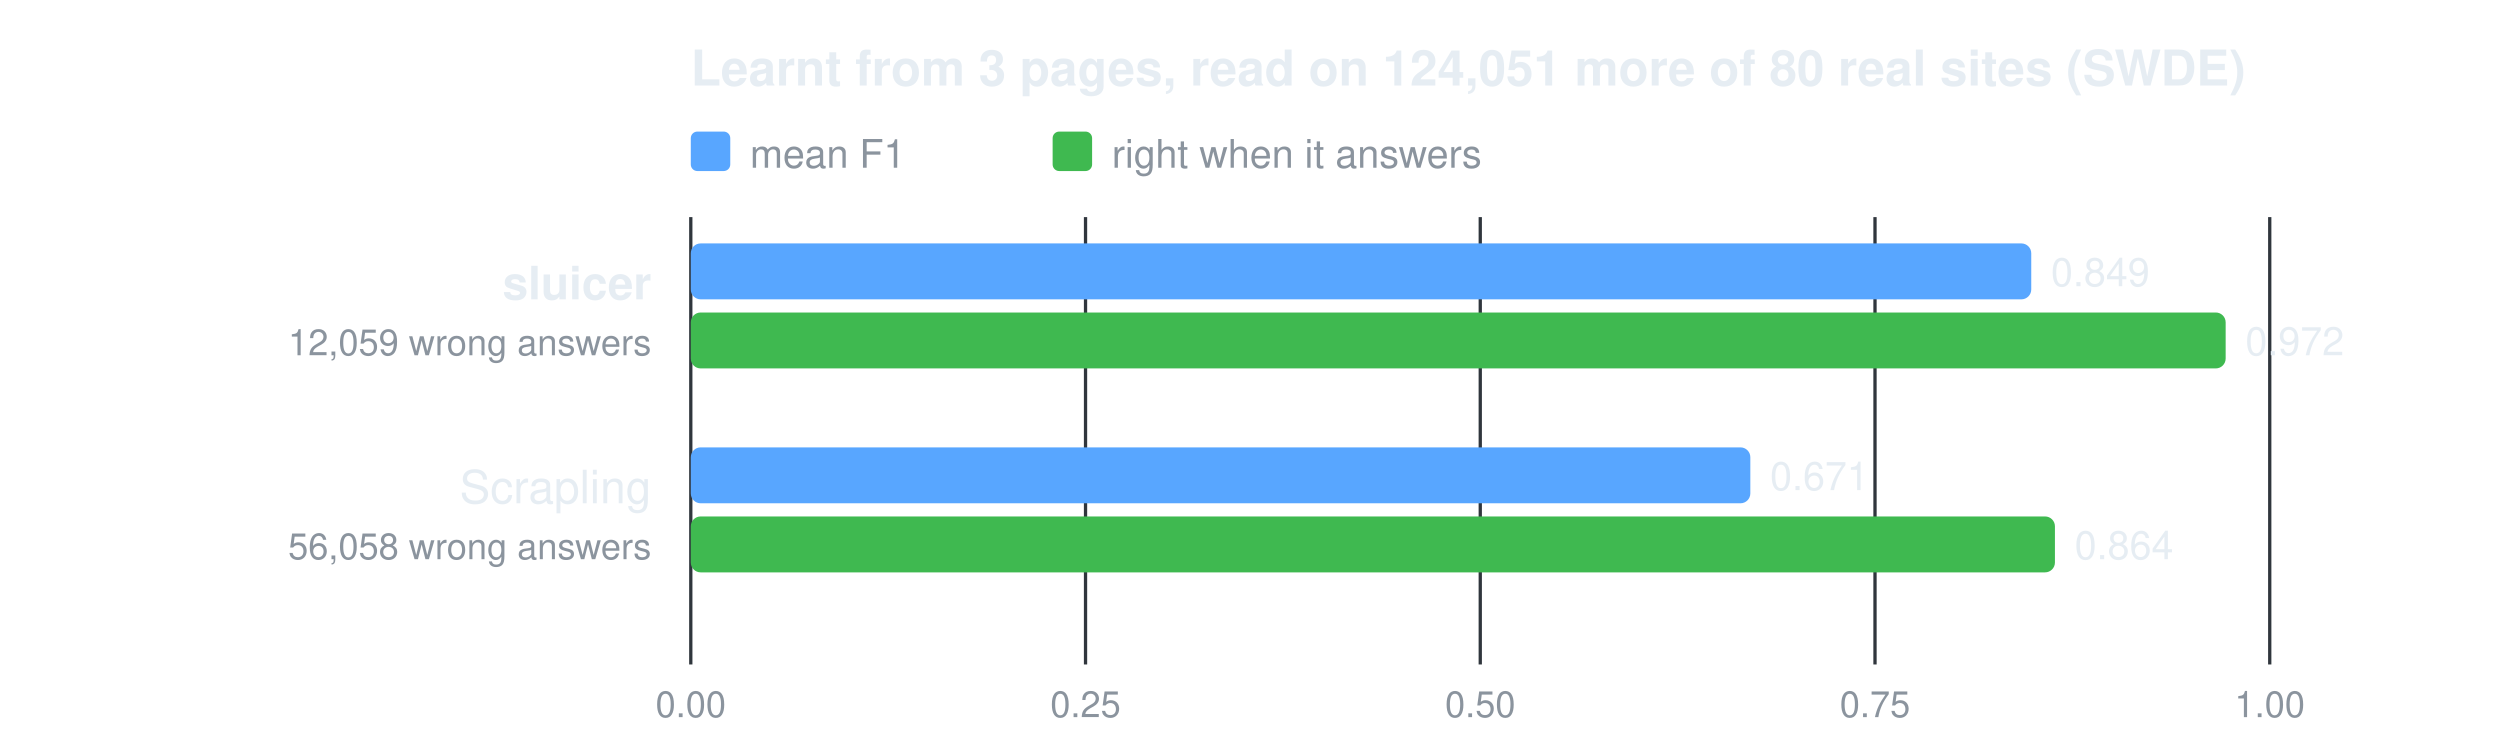
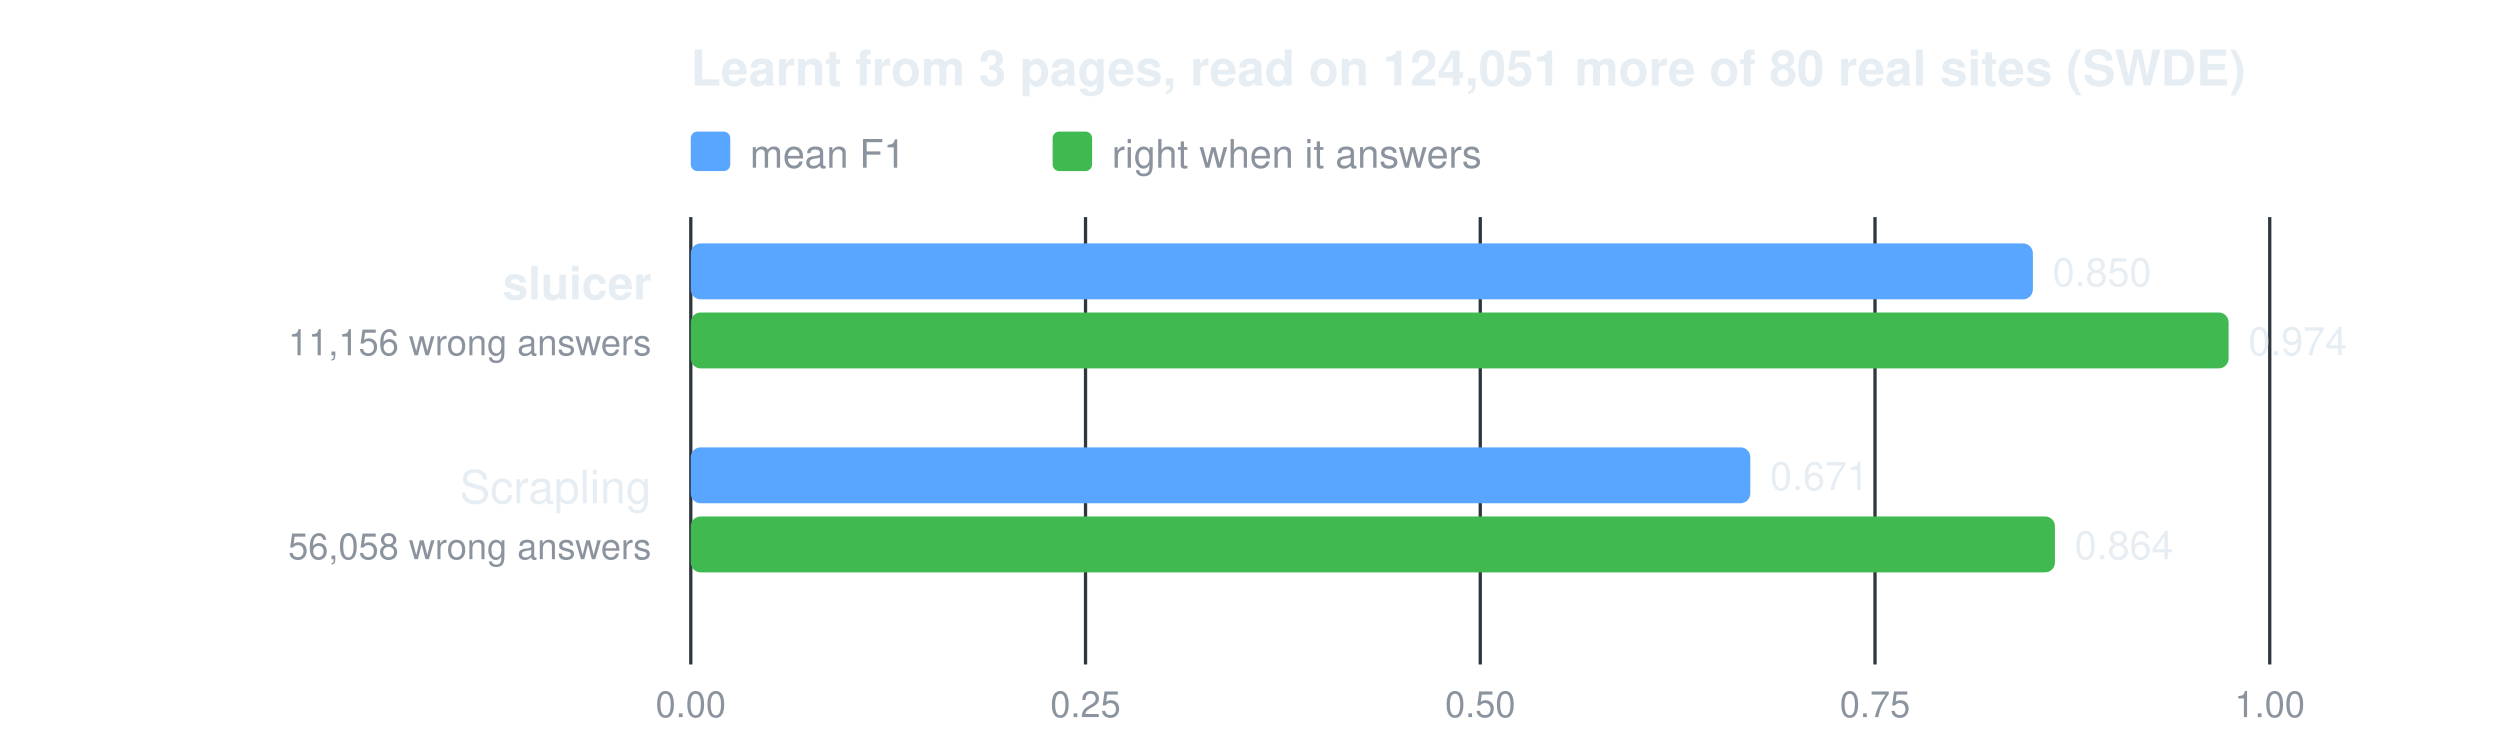
<svg xmlns="http://www.w3.org/2000/svg" width="760" height="224" viewBox="0 0 760 224" font-family="-apple-system, Segoe UI, Helvetica, Arial, sans-serif">
  <text x="210" y="26" font-size="15" font-weight="600" fill="#e6edf3">Learnt from 3 pages, read on 124,051 more of 80 real sites (SWDE)</text>
  <rect x="210" y="40" width="12" height="12" rx="2" fill="#58a6ff" />
  <text x="228" y="51" font-size="12" fill="#8b949e">mean F1</text>
  <rect x="320" y="40" width="12" height="12" rx="2" fill="#3fb950" />
  <text x="338" y="51" font-size="12" fill="#8b949e">right when it answers</text>
  <line x1="210.0" y1="66" x2="210.0" y2="202" stroke="#30363d" stroke-width="1" />
  <text x="210.0" y="218" font-size="11" fill="#8b949e" text-anchor="middle">0.00</text>
  <line x1="330.0" y1="66" x2="330.0" y2="202" stroke="#30363d" stroke-width="1" />
  <text x="330.0" y="218" font-size="11" fill="#8b949e" text-anchor="middle">0.25</text>
  <line x1="450.0" y1="66" x2="450.0" y2="202" stroke="#30363d" stroke-width="1" />
  <text x="450.0" y="218" font-size="11" fill="#8b949e" text-anchor="middle">0.50</text>
  <line x1="570.0" y1="66" x2="570.0" y2="202" stroke="#30363d" stroke-width="1" />
  <text x="570.0" y="218" font-size="11" fill="#8b949e" text-anchor="middle">0.75</text>
  <line x1="690.0" y1="66" x2="690.0" y2="202" stroke="#30363d" stroke-width="1" />
  <text x="690.0" y="218" font-size="11" fill="#8b949e" text-anchor="middle">1.00</text>
  <text x="198" y="91" font-size="14" font-weight="700" fill="#e6edf3" text-anchor="end">sluicer</text>
-   <text x="198" y="108" font-size="11" fill="#8b949e" text-anchor="end">12,059 wrong answers</text>
-   <rect x="210" y="74" width="407.5" height="17" rx="3" fill="#58a6ff" />
-   <text x="623.5" y="87" font-size="12" fill="#e6edf3">0.849</text>
-   <rect x="210" y="95" width="466.6" height="17" rx="3" fill="#3fb950" />
-   <text x="682.6" y="108" font-size="12" fill="#e6edf3">0.972</text>
+   <text x="198" y="108" font-size="11" fill="#8b949e" text-anchor="end">11,156 wrong answers</text>
+   <rect x="210" y="74" width="408.0" height="17" rx="3" fill="#58a6ff" />
+   <text x="624.0" y="87" font-size="12" fill="#e6edf3">0.850</text>
+   <rect x="210" y="95" width="467.5" height="17" rx="3" fill="#3fb950" />
+   <text x="683.5" y="108" font-size="12" fill="#e6edf3">0.974</text>
  <text x="198" y="153" font-size="14" font-weight="400" fill="#e6edf3" text-anchor="end">Scrapling</text>
  <text x="198" y="170" font-size="11" fill="#8b949e" text-anchor="end">56,058 wrong answers</text>
  <rect x="210" y="136" width="322.1" height="17" rx="3" fill="#58a6ff" />
  <text x="538.1" y="149" font-size="12" fill="#e6edf3">0.671</text>
  <rect x="210" y="157" width="414.7" height="17" rx="3" fill="#3fb950" />
  <text x="630.7" y="170" font-size="12" fill="#e6edf3">0.864</text>
</svg>
